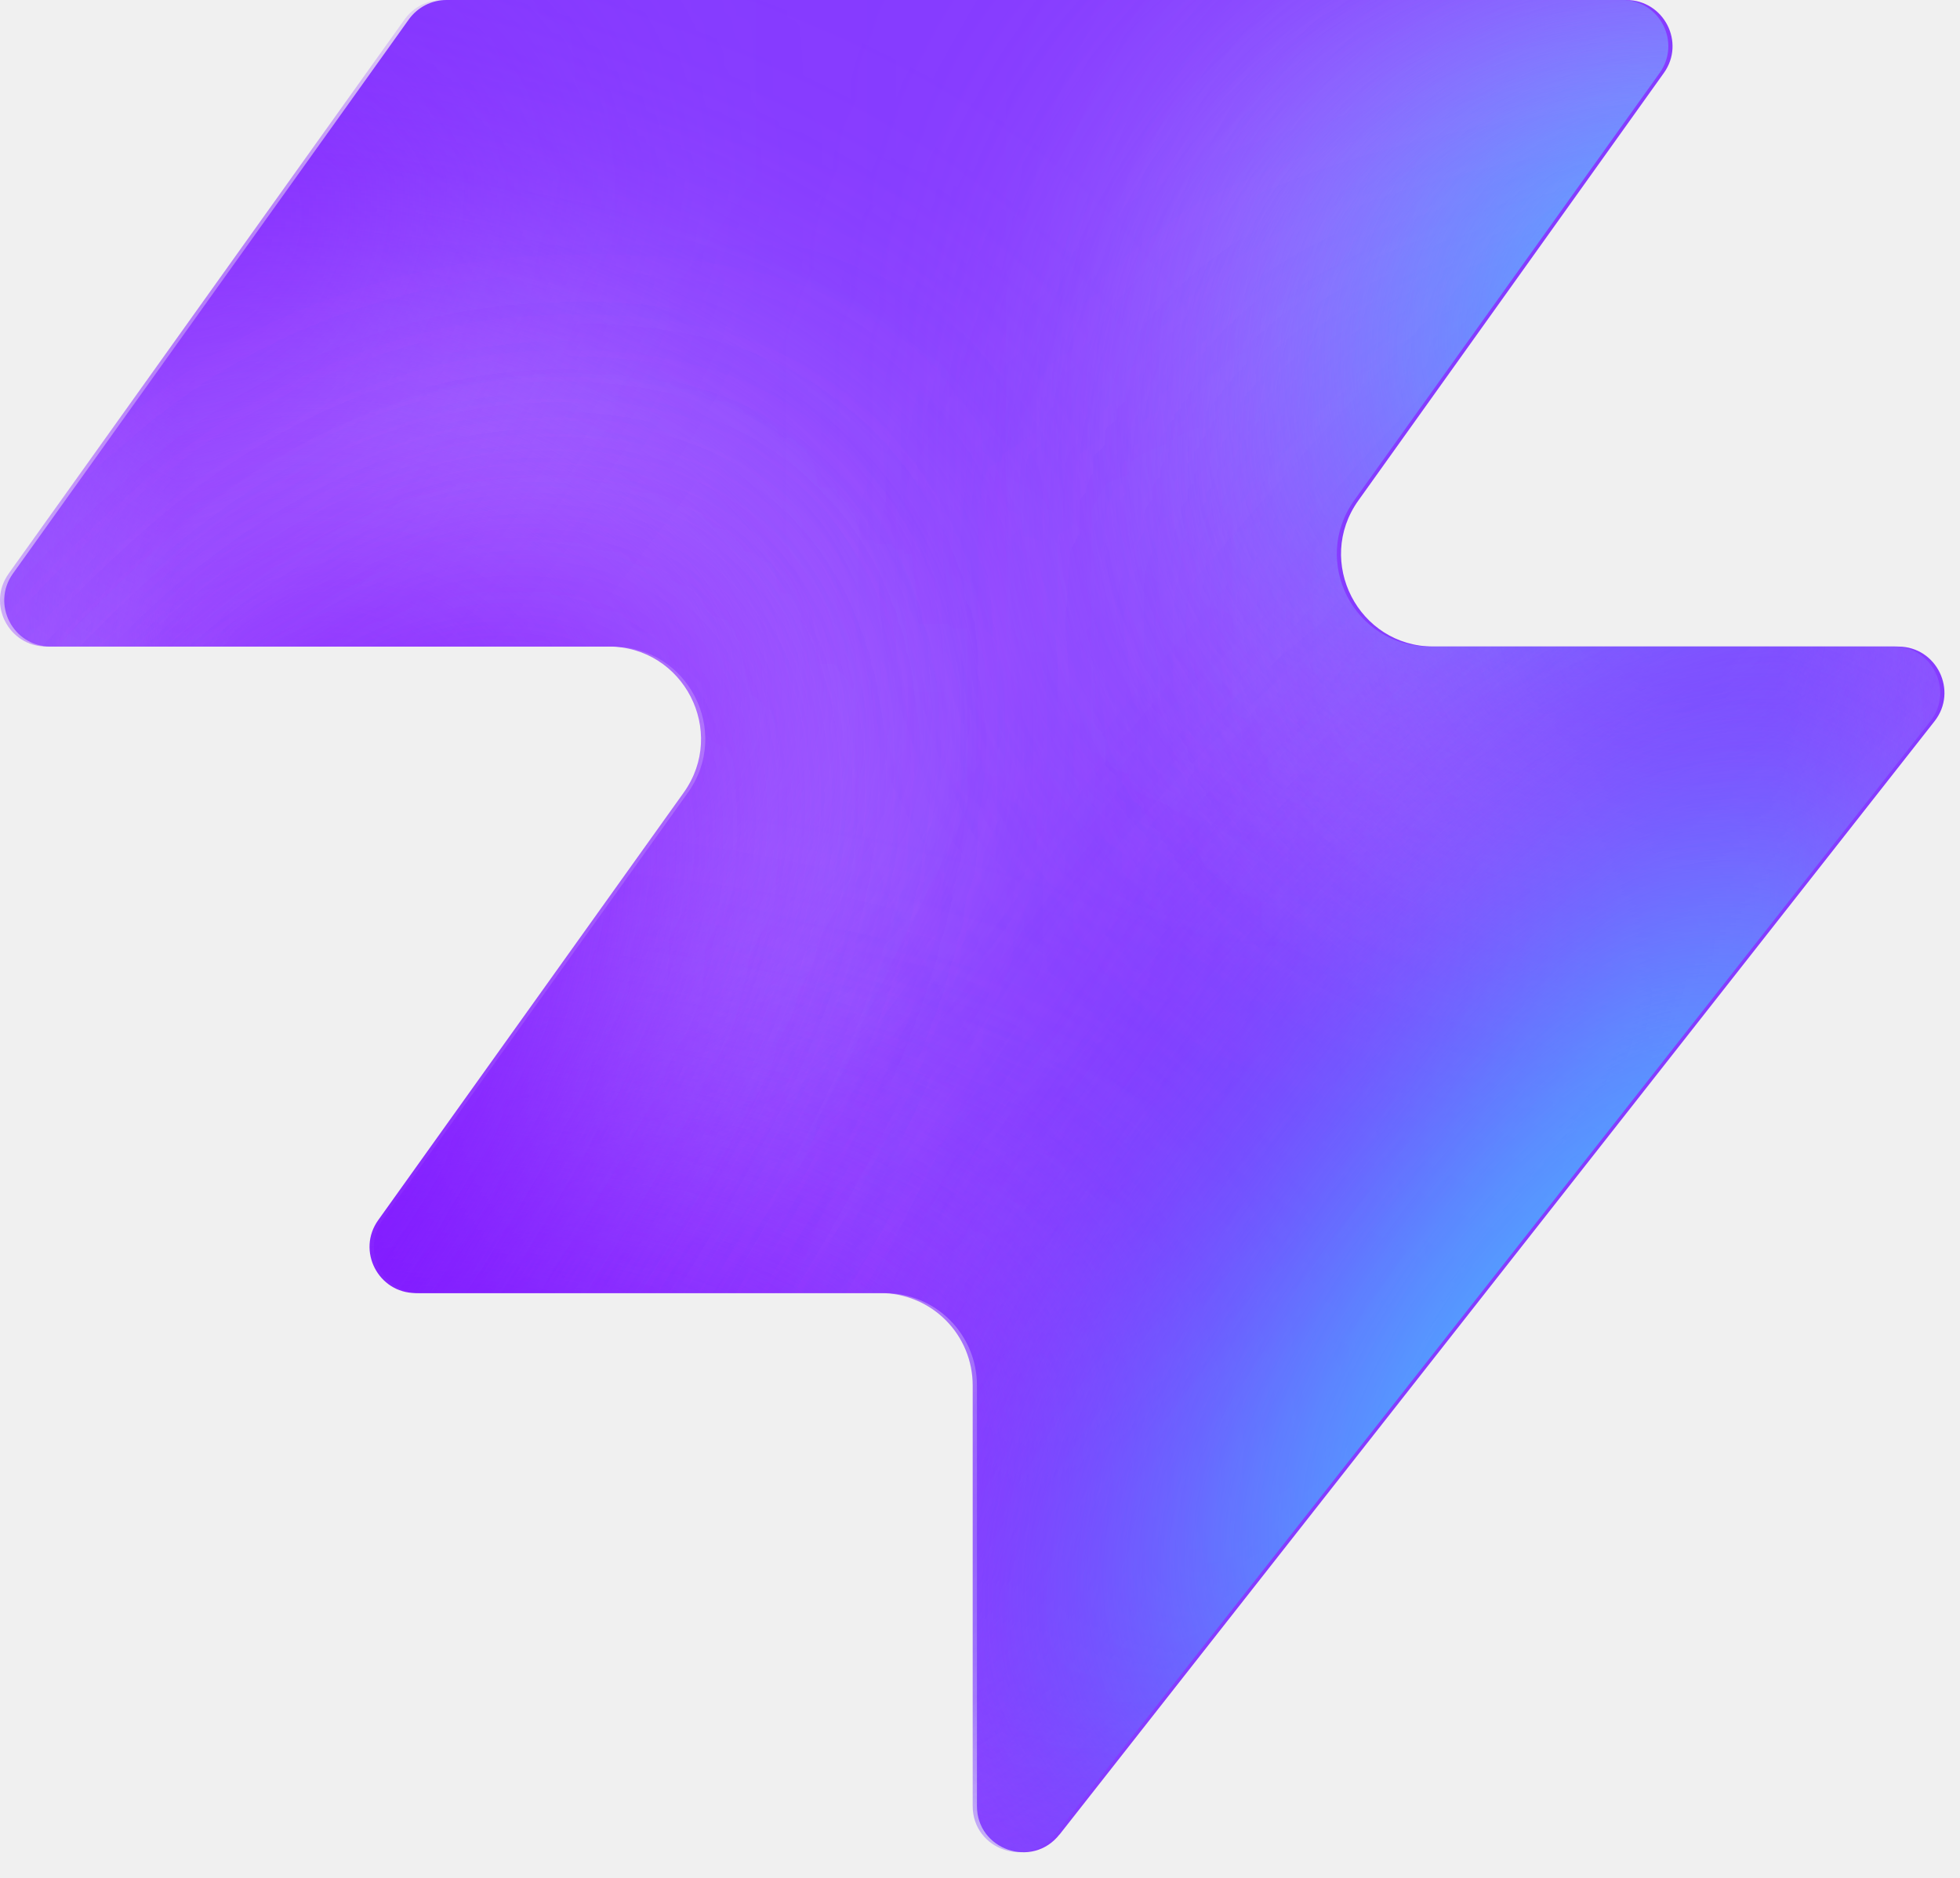
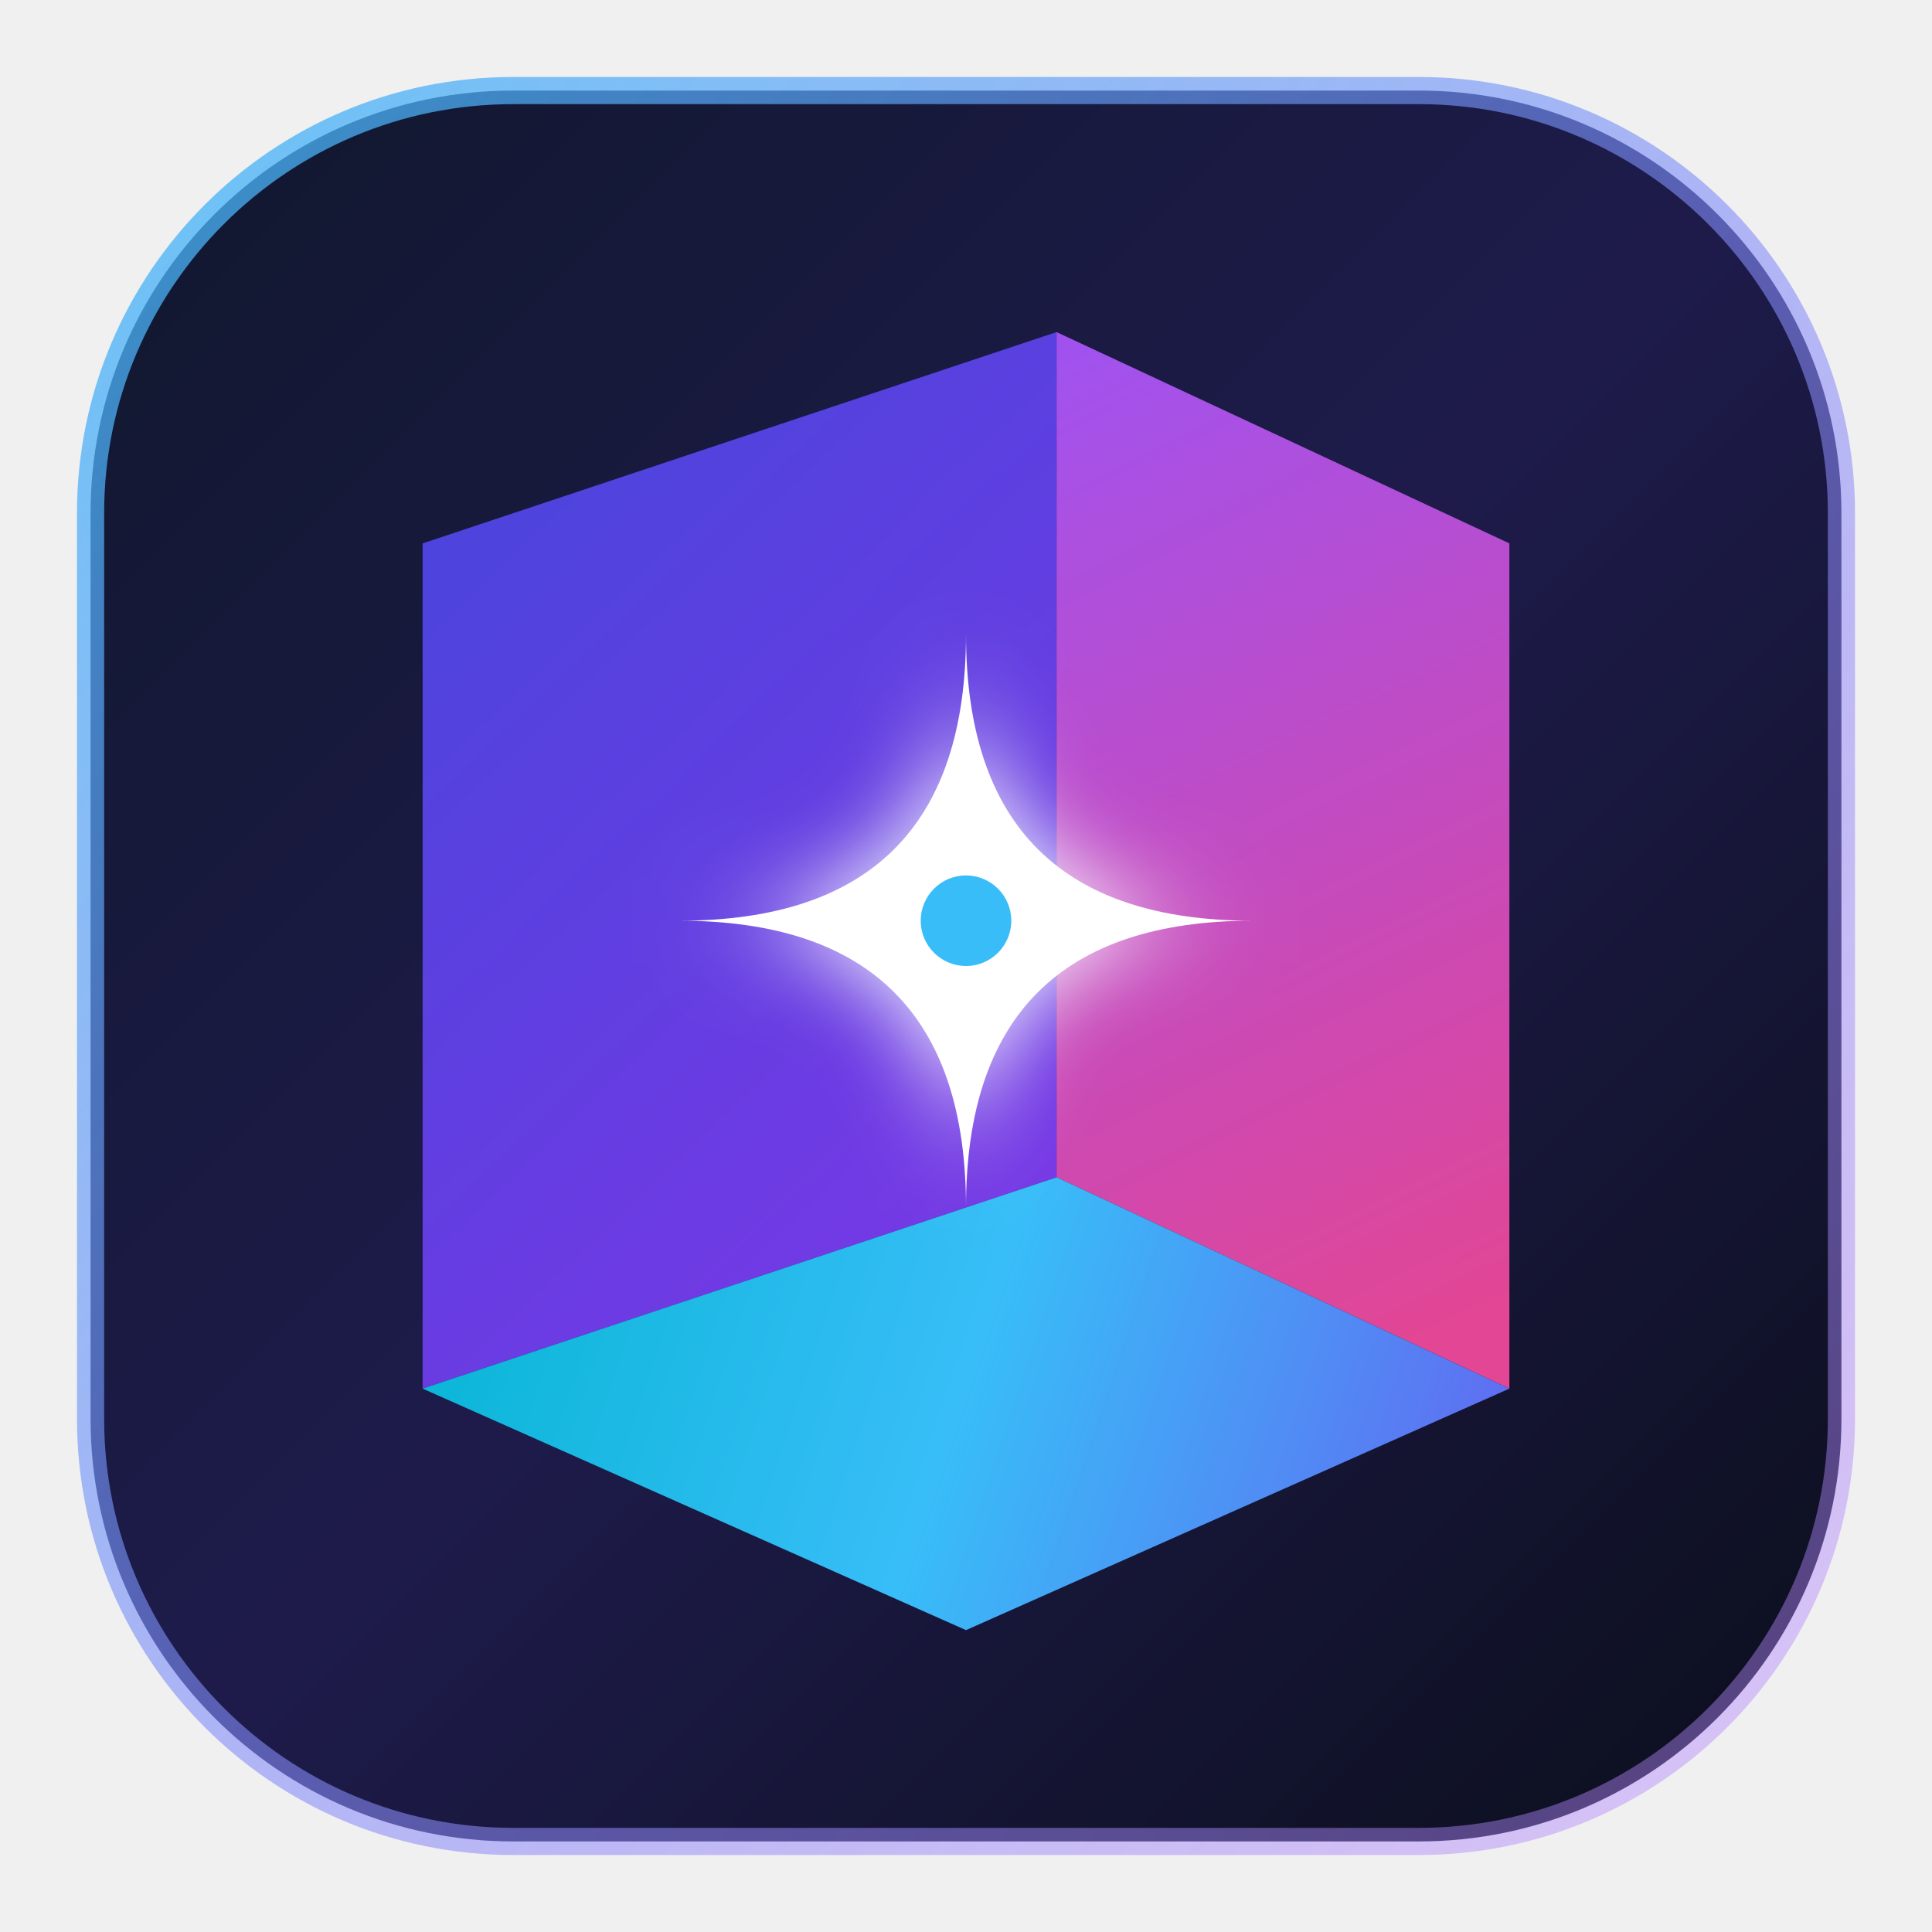
- <svg xmlns="http://www.w3.org/2000/svg" width="48" height="46" fill="none" viewBox="0 0 48 46">
-   <path fill="#863bff" d="M25.946 44.938c-.664.845-2.021.375-2.021-.698V33.937a2.26 2.26 0 0 0-2.262-2.262H10.287c-.92 0-1.456-1.04-.92-1.788l7.48-10.471c1.07-1.497 0-3.578-1.842-3.578H1.237c-.92 0-1.456-1.04-.92-1.788L10.013.474c.214-.297.556-.474.92-.474h28.894c.92 0 1.456 1.04.92 1.788l-7.48 10.471c-1.07 1.498 0 3.579 1.842 3.579h11.377c.943 0 1.473 1.088.89 1.83L25.947 44.94z" style="fill:#863bff;fill:color(display-p3 .525 .23 1);fill-opacity:1" />
-   <mask id="a" width="48" height="46" x="0" y="0" maskUnits="userSpaceOnUse" style="mask-type:alpha">
-     <path fill="#000" d="M25.842 44.938c-.664.844-2.021.375-2.021-.698V33.937a2.26 2.26 0 0 0-2.262-2.262H10.183c-.92 0-1.456-1.04-.92-1.788l7.48-10.471c1.07-1.498 0-3.579-1.842-3.579H1.133c-.92 0-1.456-1.04-.92-1.787L9.91.473c.214-.297.556-.474.92-.474h28.894c.92 0 1.456 1.04.92 1.788l-7.48 10.471c-1.07 1.498 0 3.578 1.842 3.578h11.377c.943 0 1.473 1.088.89 1.832L25.843 44.94z" style="fill:#000;fill-opacity:1" />
-   </mask>
-   <g mask="url(#a)">
-     <g filter="url(#b)">
-       <ellipse cx="5.508" cy="14.704" fill="#ede6ff" rx="5.508" ry="14.704" style="fill:#ede6ff;fill:color(display-p3 .927 .903 1);fill-opacity:1" transform="matrix(.00324 1 1 -.00324 -4.47 31.516)" />
-     </g>
-     <g filter="url(#c)">
-       <ellipse cx="10.399" cy="29.851" fill="#ede6ff" rx="10.399" ry="29.851" style="fill:#ede6ff;fill:color(display-p3 .927 .903 1);fill-opacity:1" transform="matrix(.00324 1 1 -.00324 -39.328 7.883)" />
-     </g>
-     <g filter="url(#d)">
-       <ellipse cx="5.508" cy="30.487" fill="#7e14ff" rx="5.508" ry="30.487" style="fill:#7e14ff;fill:color(display-p3 .492 .077 1);fill-opacity:1" transform="rotate(89.814 -25.913 -14.639)scale(1 -1)" />
-     </g>
-     <g filter="url(#e)">
-       <ellipse cx="5.508" cy="30.599" fill="#7e14ff" rx="5.508" ry="30.599" style="fill:#7e14ff;fill:color(display-p3 .492 .077 1);fill-opacity:1" transform="rotate(89.814 -32.644 -3.334)scale(1 -1)" />
-     </g>
-     <g filter="url(#f)">
-       <ellipse cx="5.508" cy="30.599" fill="#7e14ff" rx="5.508" ry="30.599" style="fill:#7e14ff;fill:color(display-p3 .492 .077 1);fill-opacity:1" transform="matrix(.00324 1 1 -.00324 -34.34 30.47)" />
-     </g>
-     <g filter="url(#g)">
-       <ellipse cx="14.072" cy="22.078" fill="#ede6ff" rx="14.072" ry="22.078" style="fill:#ede6ff;fill:color(display-p3 .927 .903 1);fill-opacity:1" transform="rotate(93.35 24.506 48.493)scale(-1 1)" />
-     </g>
-     <g filter="url(#h)">
-       <ellipse cx="3.47" cy="21.501" fill="#7e14ff" rx="3.47" ry="21.501" style="fill:#7e14ff;fill:color(display-p3 .492 .077 1);fill-opacity:1" transform="rotate(89.009 28.708 47.59)scale(-1 1)" />
-     </g>
-     <g filter="url(#i)">
-       <ellipse cx="3.47" cy="21.501" fill="#7e14ff" rx="3.47" ry="21.501" style="fill:#7e14ff;fill:color(display-p3 .492 .077 1);fill-opacity:1" transform="rotate(89.009 28.708 47.59)scale(-1 1)" />
-     </g>
-     <g filter="url(#j)">
-       <ellipse cx=".387" cy="8.972" fill="#7e14ff" rx="4.407" ry="29.108" style="fill:#7e14ff;fill:color(display-p3 .492 .077 1);fill-opacity:1" transform="rotate(39.51 .387 8.972)" />
-     </g>
-     <g filter="url(#k)">
-       <ellipse cx="47.523" cy="-6.092" fill="#7e14ff" rx="4.407" ry="29.108" style="fill:#7e14ff;fill:color(display-p3 .492 .077 1);fill-opacity:1" transform="rotate(37.892 47.523 -6.092)" />
-     </g>
-     <g filter="url(#l)">
-       <ellipse cx="41.412" cy="6.333" fill="#47bfff" rx="5.971" ry="9.665" style="fill:#47bfff;fill:color(display-p3 .28 .748 1);fill-opacity:1" transform="rotate(37.892 41.412 6.333)" />
-     </g>
-     <g filter="url(#m)">
-       <ellipse cx="-1.879" cy="38.332" fill="#7e14ff" rx="4.407" ry="29.108" style="fill:#7e14ff;fill:color(display-p3 .492 .077 1);fill-opacity:1" transform="rotate(37.892 -1.88 38.332)" />
-     </g>
-     <g filter="url(#n)">
-       <ellipse cx="-1.879" cy="38.332" fill="#7e14ff" rx="4.407" ry="29.108" style="fill:#7e14ff;fill:color(display-p3 .492 .077 1);fill-opacity:1" transform="rotate(37.892 -1.88 38.332)" />
-     </g>
-     <g filter="url(#o)">
-       <ellipse cx="35.651" cy="29.907" fill="#7e14ff" rx="4.407" ry="29.108" style="fill:#7e14ff;fill:color(display-p3 .492 .077 1);fill-opacity:1" transform="rotate(37.892 35.651 29.907)" />
-     </g>
-     <g filter="url(#p)">
-       <ellipse cx="38.418" cy="32.4" fill="#47bfff" rx="5.971" ry="15.297" style="fill:#47bfff;fill:color(display-p3 .28 .748 1);fill-opacity:1" transform="rotate(37.892 38.418 32.4)" />
-     </g>
-   </g>
+ <svg xmlns="http://www.w3.org/2000/svg" viewBox="0 0 128 128" fill="none">
  <defs>
-     <filter id="b" width="60.045" height="41.654" x="-19.77" y="16.149" color-interpolation-filters="sRGB" filterUnits="userSpaceOnUse">
-       <feFlood flood-opacity="0" result="BackgroundImageFix" />
-       <feBlend in="SourceGraphic" in2="BackgroundImageFix" result="shape" />
-       <feGaussianBlur result="effect1_foregroundBlur_2002_17158" stdDeviation="7.659" />
-     </filter>
-     <filter id="c" width="90.34" height="51.437" x="-54.613" y="-7.533" color-interpolation-filters="sRGB" filterUnits="userSpaceOnUse">
-       <feFlood flood-opacity="0" result="BackgroundImageFix" />
-       <feBlend in="SourceGraphic" in2="BackgroundImageFix" result="shape" />
-       <feGaussianBlur result="effect1_foregroundBlur_2002_17158" stdDeviation="7.659" />
-     </filter>
-     <filter id="d" width="79.355" height="29.4" x="-49.64" y="2.03" color-interpolation-filters="sRGB" filterUnits="userSpaceOnUse">
-       <feFlood flood-opacity="0" result="BackgroundImageFix" />
-       <feBlend in="SourceGraphic" in2="BackgroundImageFix" result="shape" />
-       <feGaussianBlur result="effect1_foregroundBlur_2002_17158" stdDeviation="4.596" />
-     </filter>
-     <filter id="e" width="79.579" height="29.4" x="-45.045" y="20.029" color-interpolation-filters="sRGB" filterUnits="userSpaceOnUse">
-       <feFlood flood-opacity="0" result="BackgroundImageFix" />
-       <feBlend in="SourceGraphic" in2="BackgroundImageFix" result="shape" />
-       <feGaussianBlur result="effect1_foregroundBlur_2002_17158" stdDeviation="4.596" />
-     </filter>
-     <filter id="f" width="79.579" height="29.4" x="-43.513" y="21.178" color-interpolation-filters="sRGB" filterUnits="userSpaceOnUse">
-       <feFlood flood-opacity="0" result="BackgroundImageFix" />
-       <feBlend in="SourceGraphic" in2="BackgroundImageFix" result="shape" />
-       <feGaussianBlur result="effect1_foregroundBlur_2002_17158" stdDeviation="4.596" />
-     </filter>
-     <filter id="g" width="74.749" height="58.852" x="15.756" y="-17.901" color-interpolation-filters="sRGB" filterUnits="userSpaceOnUse">
-       <feFlood flood-opacity="0" result="BackgroundImageFix" />
-       <feBlend in="SourceGraphic" in2="BackgroundImageFix" result="shape" />
-       <feGaussianBlur result="effect1_foregroundBlur_2002_17158" stdDeviation="7.659" />
-     </filter>
-     <filter id="h" width="61.377" height="25.362" x="23.548" y="2.284" color-interpolation-filters="sRGB" filterUnits="userSpaceOnUse">
-       <feFlood flood-opacity="0" result="BackgroundImageFix" />
-       <feBlend in="SourceGraphic" in2="BackgroundImageFix" result="shape" />
-       <feGaussianBlur result="effect1_foregroundBlur_2002_17158" stdDeviation="4.596" />
-     </filter>
-     <filter id="i" width="61.377" height="25.362" x="23.548" y="2.284" color-interpolation-filters="sRGB" filterUnits="userSpaceOnUse">
-       <feFlood flood-opacity="0" result="BackgroundImageFix" />
-       <feBlend in="SourceGraphic" in2="BackgroundImageFix" result="shape" />
-       <feGaussianBlur result="effect1_foregroundBlur_2002_17158" stdDeviation="4.596" />
-     </filter>
-     <filter id="j" width="56.045" height="63.649" x="-27.636" y="-22.853" color-interpolation-filters="sRGB" filterUnits="userSpaceOnUse">
-       <feFlood flood-opacity="0" result="BackgroundImageFix" />
-       <feBlend in="SourceGraphic" in2="BackgroundImageFix" result="shape" />
-       <feGaussianBlur result="effect1_foregroundBlur_2002_17158" stdDeviation="4.596" />
-     </filter>
-     <filter id="k" width="54.814" height="64.646" x="20.116" y="-38.415" color-interpolation-filters="sRGB" filterUnits="userSpaceOnUse">
-       <feFlood flood-opacity="0" result="BackgroundImageFix" />
-       <feBlend in="SourceGraphic" in2="BackgroundImageFix" result="shape" />
-       <feGaussianBlur result="effect1_foregroundBlur_2002_17158" stdDeviation="4.596" />
-     </filter>
-     <filter id="l" width="33.541" height="35.313" x="24.641" y="-11.323" color-interpolation-filters="sRGB" filterUnits="userSpaceOnUse">
-       <feFlood flood-opacity="0" result="BackgroundImageFix" />
-       <feBlend in="SourceGraphic" in2="BackgroundImageFix" result="shape" />
-       <feGaussianBlur result="effect1_foregroundBlur_2002_17158" stdDeviation="4.596" />
-     </filter>
-     <filter id="m" width="54.814" height="64.646" x="-29.286" y="6.009" color-interpolation-filters="sRGB" filterUnits="userSpaceOnUse">
-       <feFlood flood-opacity="0" result="BackgroundImageFix" />
-       <feBlend in="SourceGraphic" in2="BackgroundImageFix" result="shape" />
-       <feGaussianBlur result="effect1_foregroundBlur_2002_17158" stdDeviation="4.596" />
-     </filter>
-     <filter id="n" width="54.814" height="64.646" x="-29.286" y="6.009" color-interpolation-filters="sRGB" filterUnits="userSpaceOnUse">
-       <feFlood flood-opacity="0" result="BackgroundImageFix" />
-       <feBlend in="SourceGraphic" in2="BackgroundImageFix" result="shape" />
-       <feGaussianBlur result="effect1_foregroundBlur_2002_17158" stdDeviation="4.596" />
-     </filter>
-     <filter id="o" width="54.814" height="64.646" x="8.244" y="-2.416" color-interpolation-filters="sRGB" filterUnits="userSpaceOnUse">
-       <feFlood flood-opacity="0" result="BackgroundImageFix" />
-       <feBlend in="SourceGraphic" in2="BackgroundImageFix" result="shape" />
-       <feGaussianBlur result="effect1_foregroundBlur_2002_17158" stdDeviation="4.596" />
-     </filter>
-     <filter id="p" width="39.409" height="43.623" x="18.713" y="10.588" color-interpolation-filters="sRGB" filterUnits="userSpaceOnUse">
-       <feFlood flood-opacity="0" result="BackgroundImageFix" />
-       <feBlend in="SourceGraphic" in2="BackgroundImageFix" result="shape" />
-       <feGaussianBlur result="effect1_foregroundBlur_2002_17158" stdDeviation="4.596" />
+     <linearGradient id="bgGrad" x1="0" y1="0" x2="128" y2="128" gradientUnits="userSpaceOnUse">
+       <stop offset="0%" stop-color="#0F172A" />
+       <stop offset="50%" stop-color="#1E1B4B" />
+       <stop offset="100%" stop-color="#090D16" />
+     </linearGradient>
+     <linearGradient id="borderGrad" x1="0" y1="0" x2="128" y2="128" gradientUnits="userSpaceOnUse">
+       <stop offset="0%" stop-color="#38BDF8" stop-opacity="0.8" />
+       <stop offset="50%" stop-color="#818CF8" stop-opacity="0.6" />
+       <stop offset="100%" stop-color="#C084FC" stop-opacity="0.4" />
+     </linearGradient>
+     <linearGradient id="wingLeft" x1="28" y1="36" x2="70" y2="80" gradientUnits="userSpaceOnUse">
+       <stop offset="0%" stop-color="#4F46E5" />
+       <stop offset="100%" stop-color="#7C3AED" />
+     </linearGradient>
+     <linearGradient id="wingRight" x1="70" y1="24" x2="100" y2="86" gradientUnits="userSpaceOnUse">
+       <stop offset="0%" stop-color="#A855F7" />
+       <stop offset="100%" stop-color="#EC4899" />
+     </linearGradient>
+     <linearGradient id="chevronGrad" x1="28" y1="80" x2="100" y2="104" gradientUnits="userSpaceOnUse">
+       <stop offset="0%" stop-color="#06B6D4" />
+       <stop offset="50%" stop-color="#38BDF8" />
+       <stop offset="100%" stop-color="#6366F1" />
+     </linearGradient>
+     <filter id="glow" x="-20%" y="-20%" width="140%" height="140%">
+       <feGaussianBlur stdDeviation="3" result="blur" />
+       <feComposite in="SourceGraphic" in2="blur" operator="over" />
    </filter>
  </defs>
+   <rect x="6" y="6" width="116" height="116" rx="28" fill="url(#bgGrad)" />
+   <rect x="6" y="6" width="116" height="116" rx="28" stroke="url(#borderGrad)" stroke-width="1.8" />
+   <path d="M28 36 L70 22 L70 78 L28 92 Z" fill="url(#wingLeft)" opacity="0.95" />
+   <path d="M70 22 L100 36 L100 92 L70 78 Z" fill="url(#wingRight)" opacity="0.95" />
+   <path d="M28 92 L70 78 L100 92 L64 108 Z" fill="url(#chevronGrad)" />
+   <g filter="url(#glow)">
+     <path d="M64 42 Q64 61 45 61 Q64 61 64 80 Q64 61 83 61 Q64 61 64 42 Z" fill="#FFFFFF" />
+     <circle cx="64" cy="61" r="3" fill="#38BDF8" />
+   </g>
</svg>
